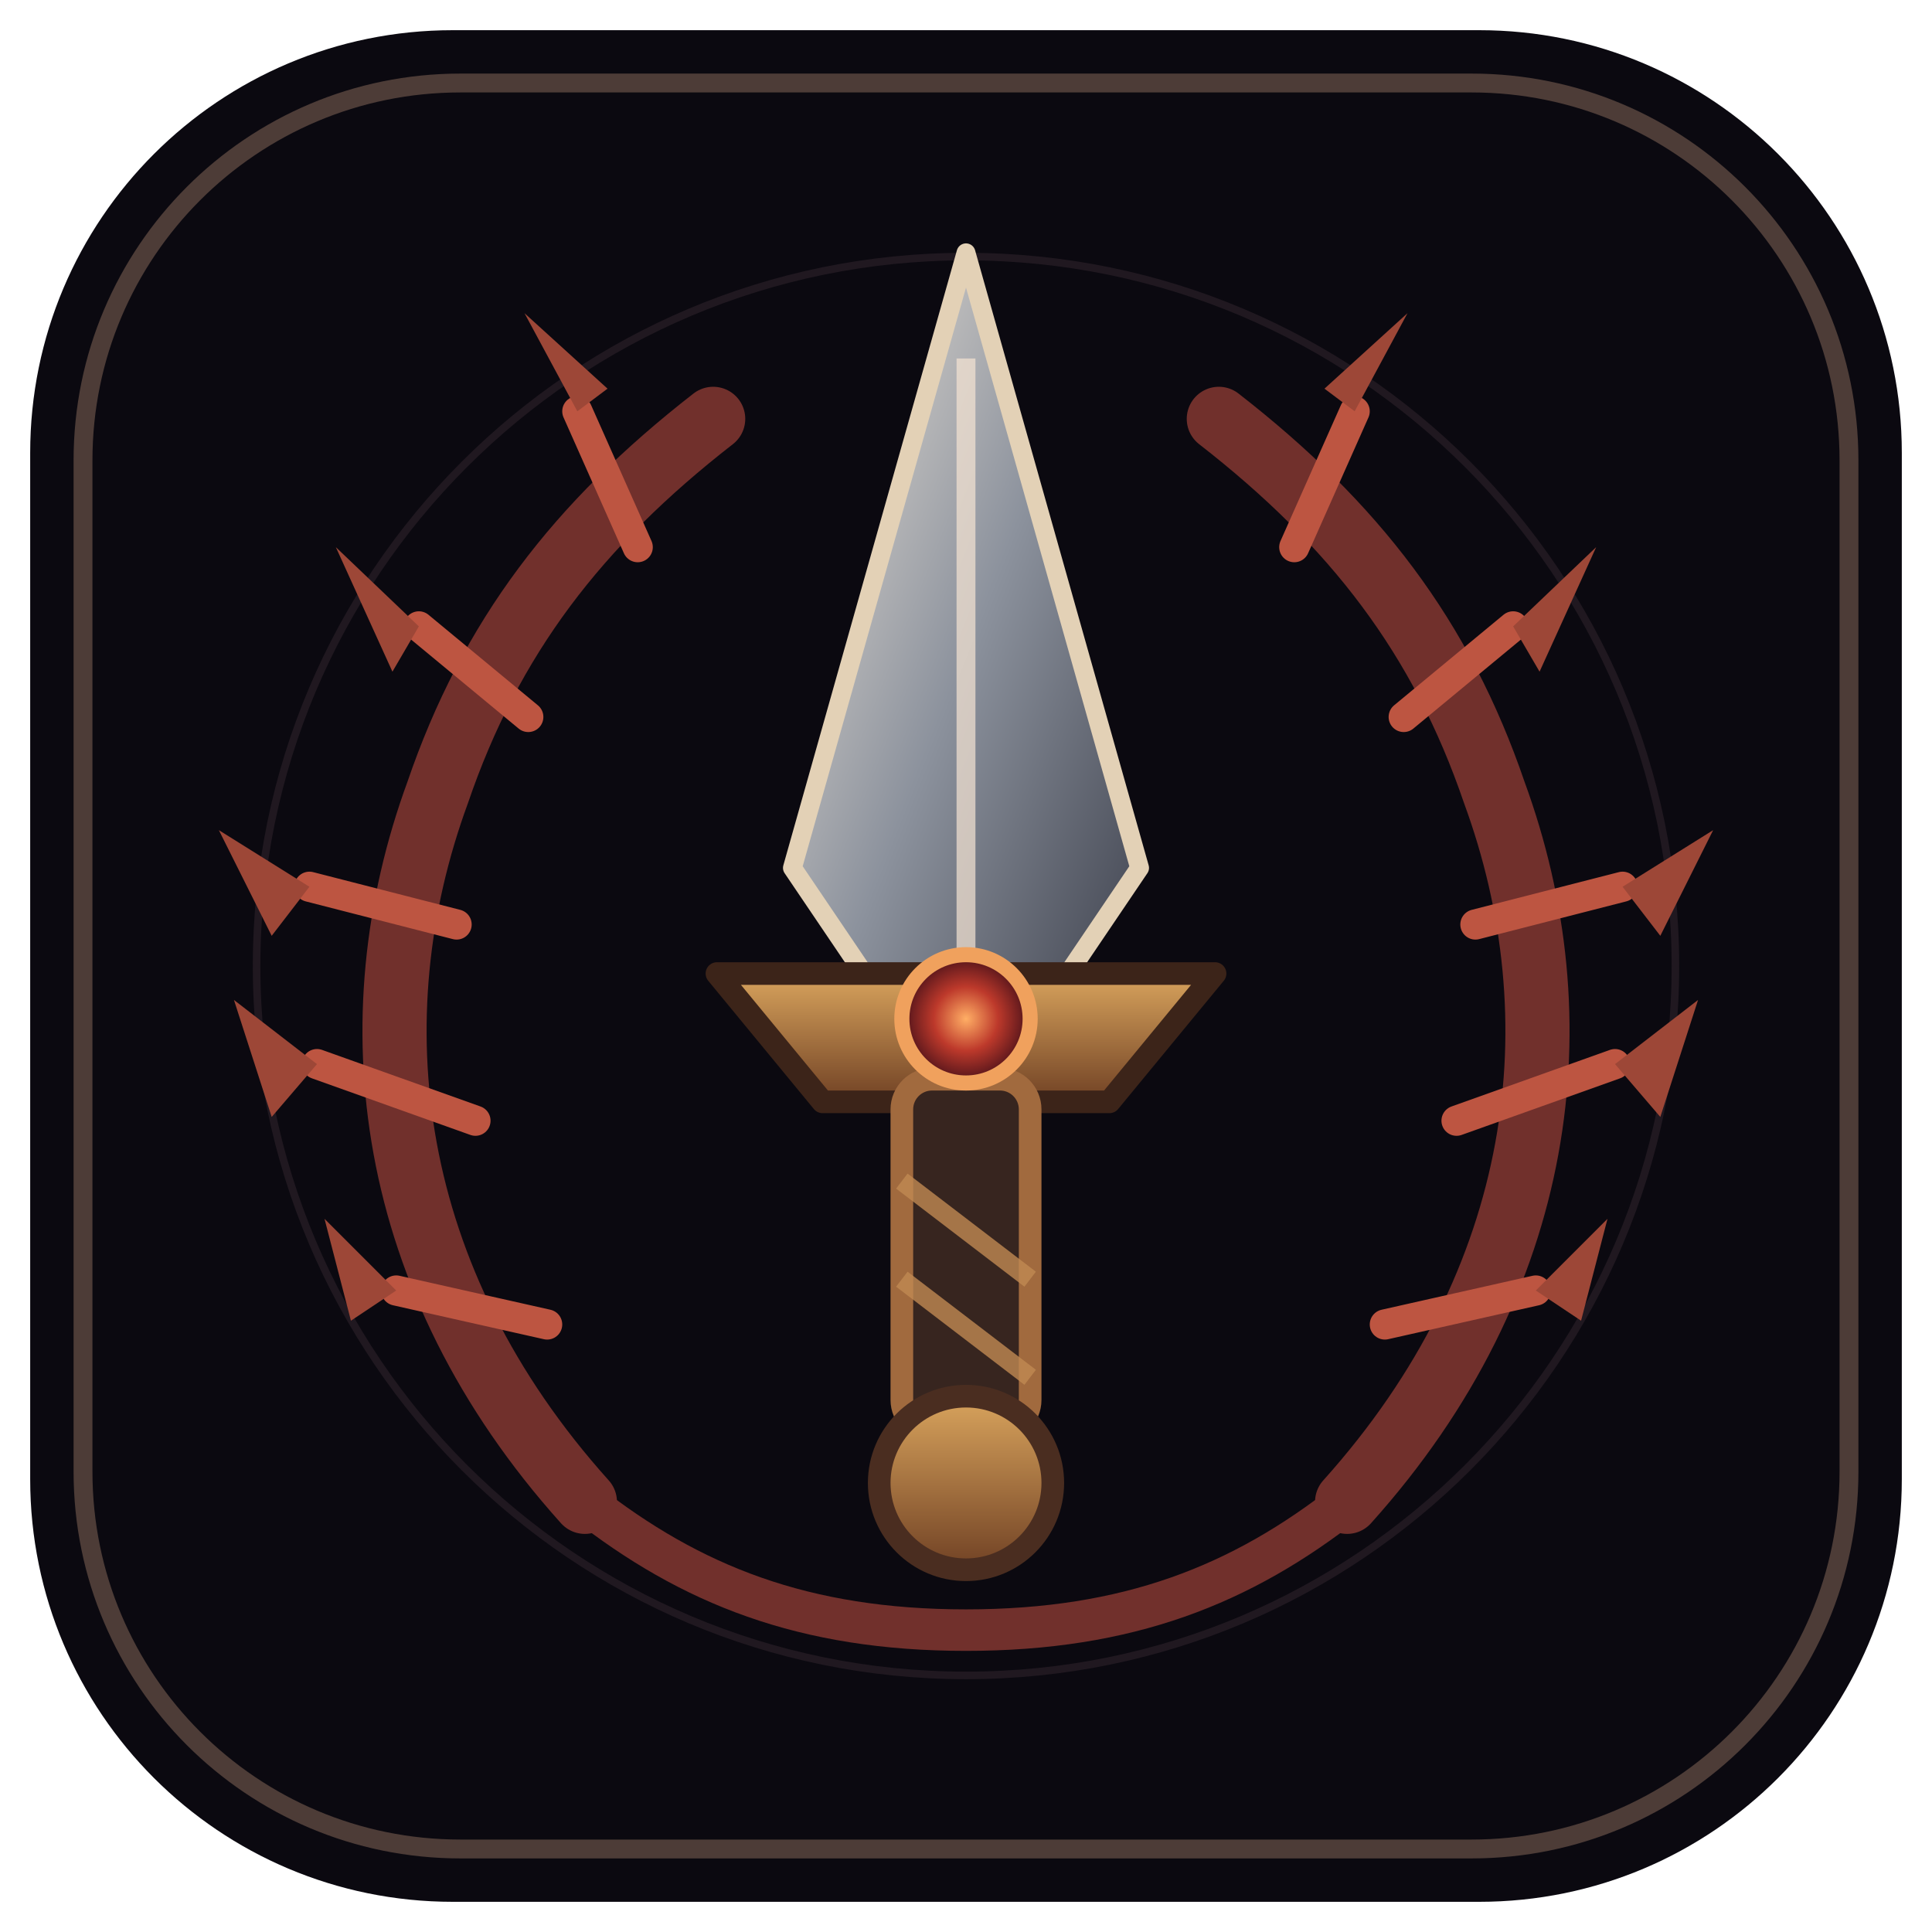
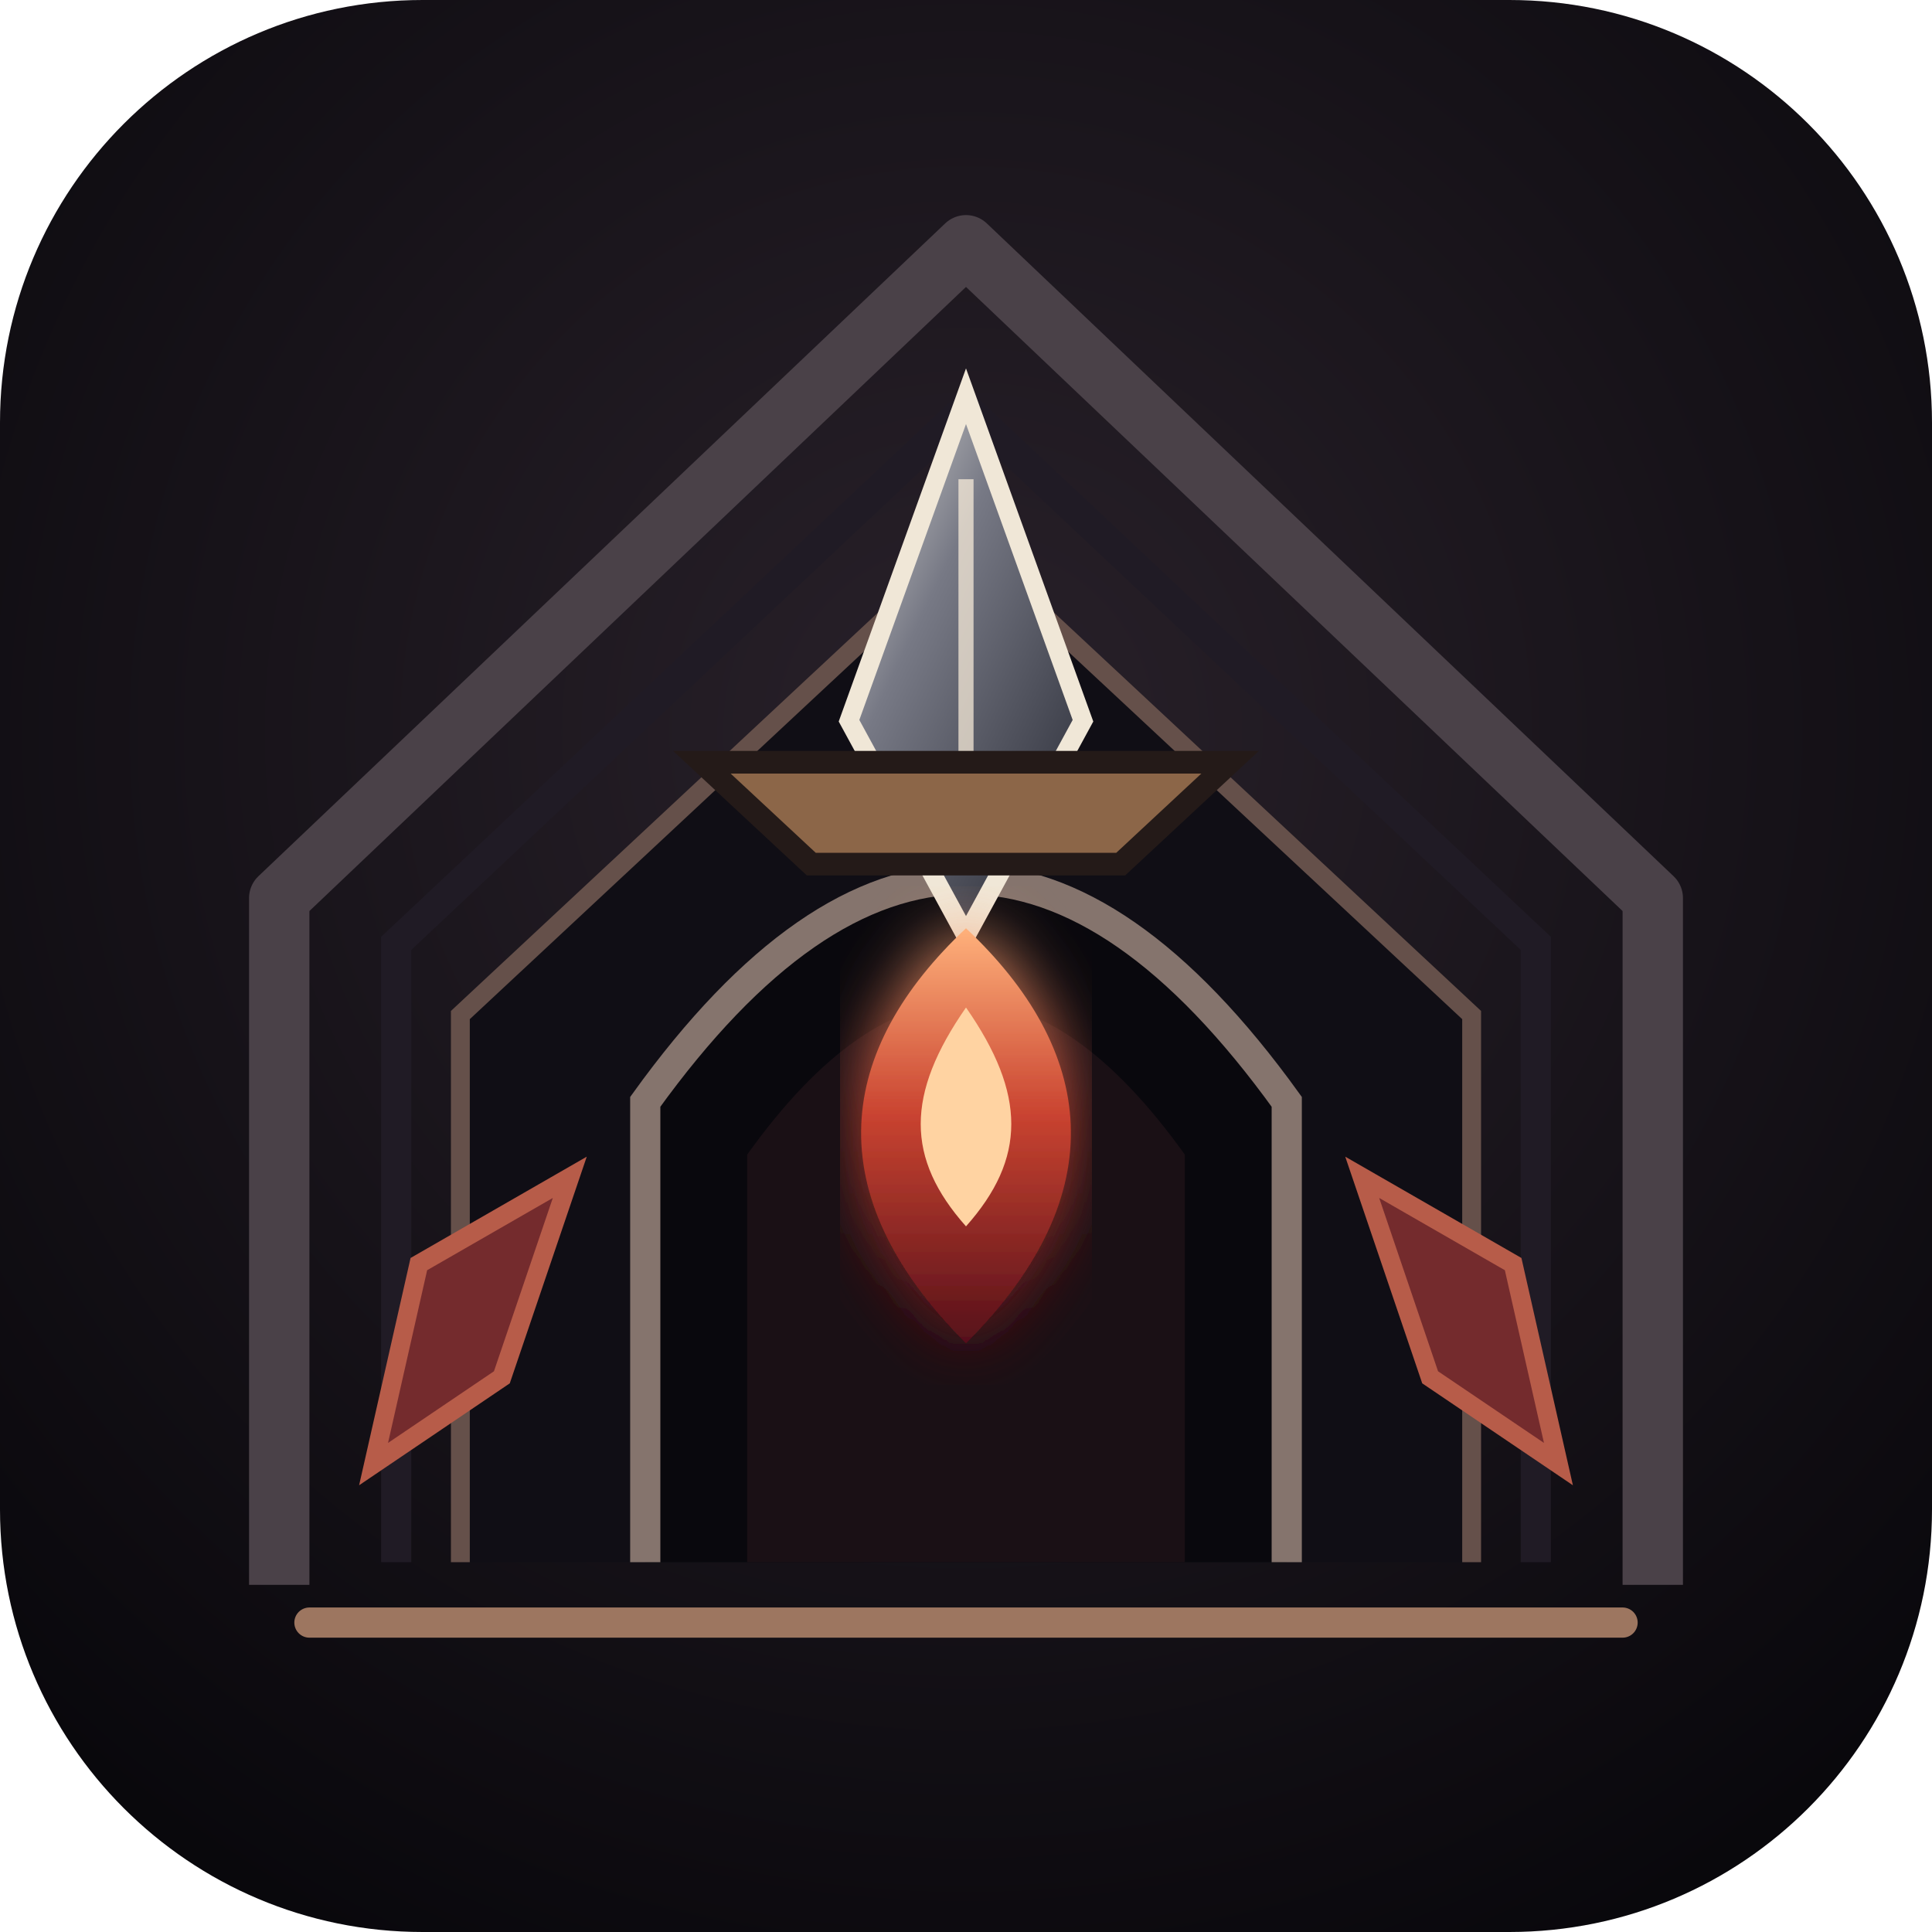
<svg xmlns="http://www.w3.org/2000/svg" width="512" height="512" viewBox="0 0 512 512">
  <defs>
-     <linearGradient id="steel" x1="0" y1="0" x2="1" y2="1">
-       <stop offset="0" stop-color="#f0e8dc" />
-       <stop offset=".48" stop-color="#8c929d" />
-       <stop offset="1" stop-color="#343743" />
+     <radialGradient id="void" cx="50%" cy="38%" r="72%">
+       <stop offset="0" stop-color="#29212a" />
+       <stop offset="1" stop-color="#08070b" />
+     </radialGradient>
+     <linearGradient id="iron" x1="0" y1="0" x2="0.9" y2="1">
+       <stop offset="0" stop-color="#e1e0dc" />
+       <stop offset=".38" stop-color="#777985" />
+       <stop offset="1" stop-color="#292b35" />
    </linearGradient>
-     <linearGradient id="bronze" x1="0" y1="0" x2="0" y2="1">
-       <stop offset="0" stop-color="#d9a45d" />
-       <stop offset="1" stop-color="#704124" />
+     <linearGradient id="ember" x1="0" y1="0" x2="0" y2="1">
+       <stop offset="0" stop-color="#ffb17b" />
+       <stop offset=".45" stop-color="#c94330" />
+       <stop offset="1" stop-color="#56101a" />
    </linearGradient>
-     <radialGradient id="ember">
-       <stop offset="0" stop-color="#ffae65" />
-       <stop offset=".5" stop-color="#bd392b" />
-       <stop offset="1" stop-color="#4a1119" />
-     </radialGradient>
+     <filter id="glow">
+       <feGaussianBlur stdDeviation="9" result="b" />
+       <feMerge>
+         <feMergeNode in="b" />
+         <feMergeNode in="SourceGraphic" />
+       </feMerge>
+     </filter>
  </defs>
-   <rect x="8" y="8" width="496" height="496" rx="112" fill="#0b0910" />
-   <rect x="22" y="22" width="468" height="468" rx="100" fill="none" stroke="#4d3c37" stroke-width="5" />
-   <circle cx="256" cy="256" r="188" fill="none" stroke="#201820" stroke-width="2" />
-   <g fill="none" stroke="#71302c" stroke-width="17" stroke-linecap="round" stroke-linejoin="round">
-     <path d="M155 398 C102 339 94 270 116 210 C130 169 153 139 189 111" />
-     <path d="M357 398 C410 339 418 270 396 210 C382 169 359 139 323 111" />
-   </g>
-   <g fill="none" stroke="#bd5541" stroke-width="8" stroke-linecap="round">
-     <path d="M145 351 L105 342 M126 297 L84 282 M121 245 L82 235 M140 190 L111 166 M169 145 L153 109" />
-     <path d="M367 351 L407 342 M386 297 L428 282 M391 245 L430 235 M372 190 L401 166 M343 145 L359 109" />
-   </g>
-   <g fill="#9d4737">
-     <path d="M105 342 L86 323 L93 350 Z" />
-     <path d="M84 282 L62 265 L72 296 Z" />
-     <path d="M82 235 L58 220 L72 248 Z" />
-     <path d="M111 166 L89 145 L104 178 Z" />
-     <path d="M153 109 L139 83 L161 103 Z" />
-     <path d="M407 342 L426 323 L419 350 Z" />
-     <path d="M428 282 L450 265 L440 296 Z" />
-     <path d="M430 235 L454 220 L440 248 Z" />
-     <path d="M401 166 L423 145 L408 178 Z" />
-     <path d="M359 109 L373 83 L351 103 Z" />
-   </g>
-   <path d="M256 67 L302 230 L256 298 L210 230 Z" fill="url(#steel)" stroke="#e3d1b6" stroke-width="5" stroke-linejoin="round" />
-   <path d="M256 95 L256 273" stroke="#f5e5d4" stroke-opacity=".7" stroke-width="5" />
-   <path d="M190 258 L322 258 L294 292 L218 292 Z" fill="url(#bronze)" stroke="#3c2419" stroke-width="6" stroke-linejoin="round" />
-   <rect x="239" y="286" width="34" height="93" rx="8" fill="#37251f" stroke="#a16a3e" stroke-width="6" />
-   <path d="M239 313 L273 339 M239 339 L273 365" stroke="#c18a52" stroke-width="5" opacity=".8" />
-   <circle cx="256" cy="393" r="23" fill="url(#bronze)" stroke="#4a2d20" stroke-width="6" />
-   <circle cx="256" cy="270" r="17" fill="url(#ember)" stroke="#f0a15d" stroke-width="4" />
-   <path d="M155 398 C183 420 213 432 256 432 C299 432 329 420 357 398" fill="none" stroke="#71302c" stroke-width="11" stroke-linecap="round" />
+   <rect width="512" height="512" rx="112" fill="url(#void)" />
+   <path d="M74 420V238L256 65 438 238V420" fill="none" stroke="#4a4148" stroke-width="16" stroke-linejoin="round" />
+   <path d="M105 414V250L256 108 407 250V414" fill="none" stroke="#201b25" stroke-width="8" />
+   <path d="M122 414V269L256 144 390 269V414" fill="#100e15" stroke="#65504a" stroke-width="5" />
+   <path d="M171 414V292Q256 174 341 292V414" fill="#09080d" stroke="#85746d" stroke-width="8" />
+   <path d="M198 414V306Q256 225 314 306V414" fill="#1a1015" />
+   <path d="M256 105L287 191 256 248 225 191Z" fill="url(#iron)" stroke="#f0e7d7" stroke-width="5" />
+   <path d="M256 127V231" stroke="#fff2df" stroke-opacity=".7" stroke-width="4" />
+   <path d="M186 202L326 202 297 229 215 229Z" fill="#8c6648" stroke="#241a18" stroke-width="6" />
+   <path d="M256 246C222 278 216 316 256 356C296 316 290 278 256 246Z" fill="url(#ember)" filter="url(#glow)" />
+   <path d="M256 267C240 290 240 307 256 325C272 307 272 290 256 267Z" fill="#ffd3a2" />
+   <path d="M111 335L151 312 133 365 99 388Z M401 335L361 312 379 365 413 388Z" fill="#742b2d" stroke="#b75c49" stroke-width="5" />
+   <path d="M82 430H430" stroke="#9d7660" stroke-width="8" stroke-linecap="round" />
</svg>
